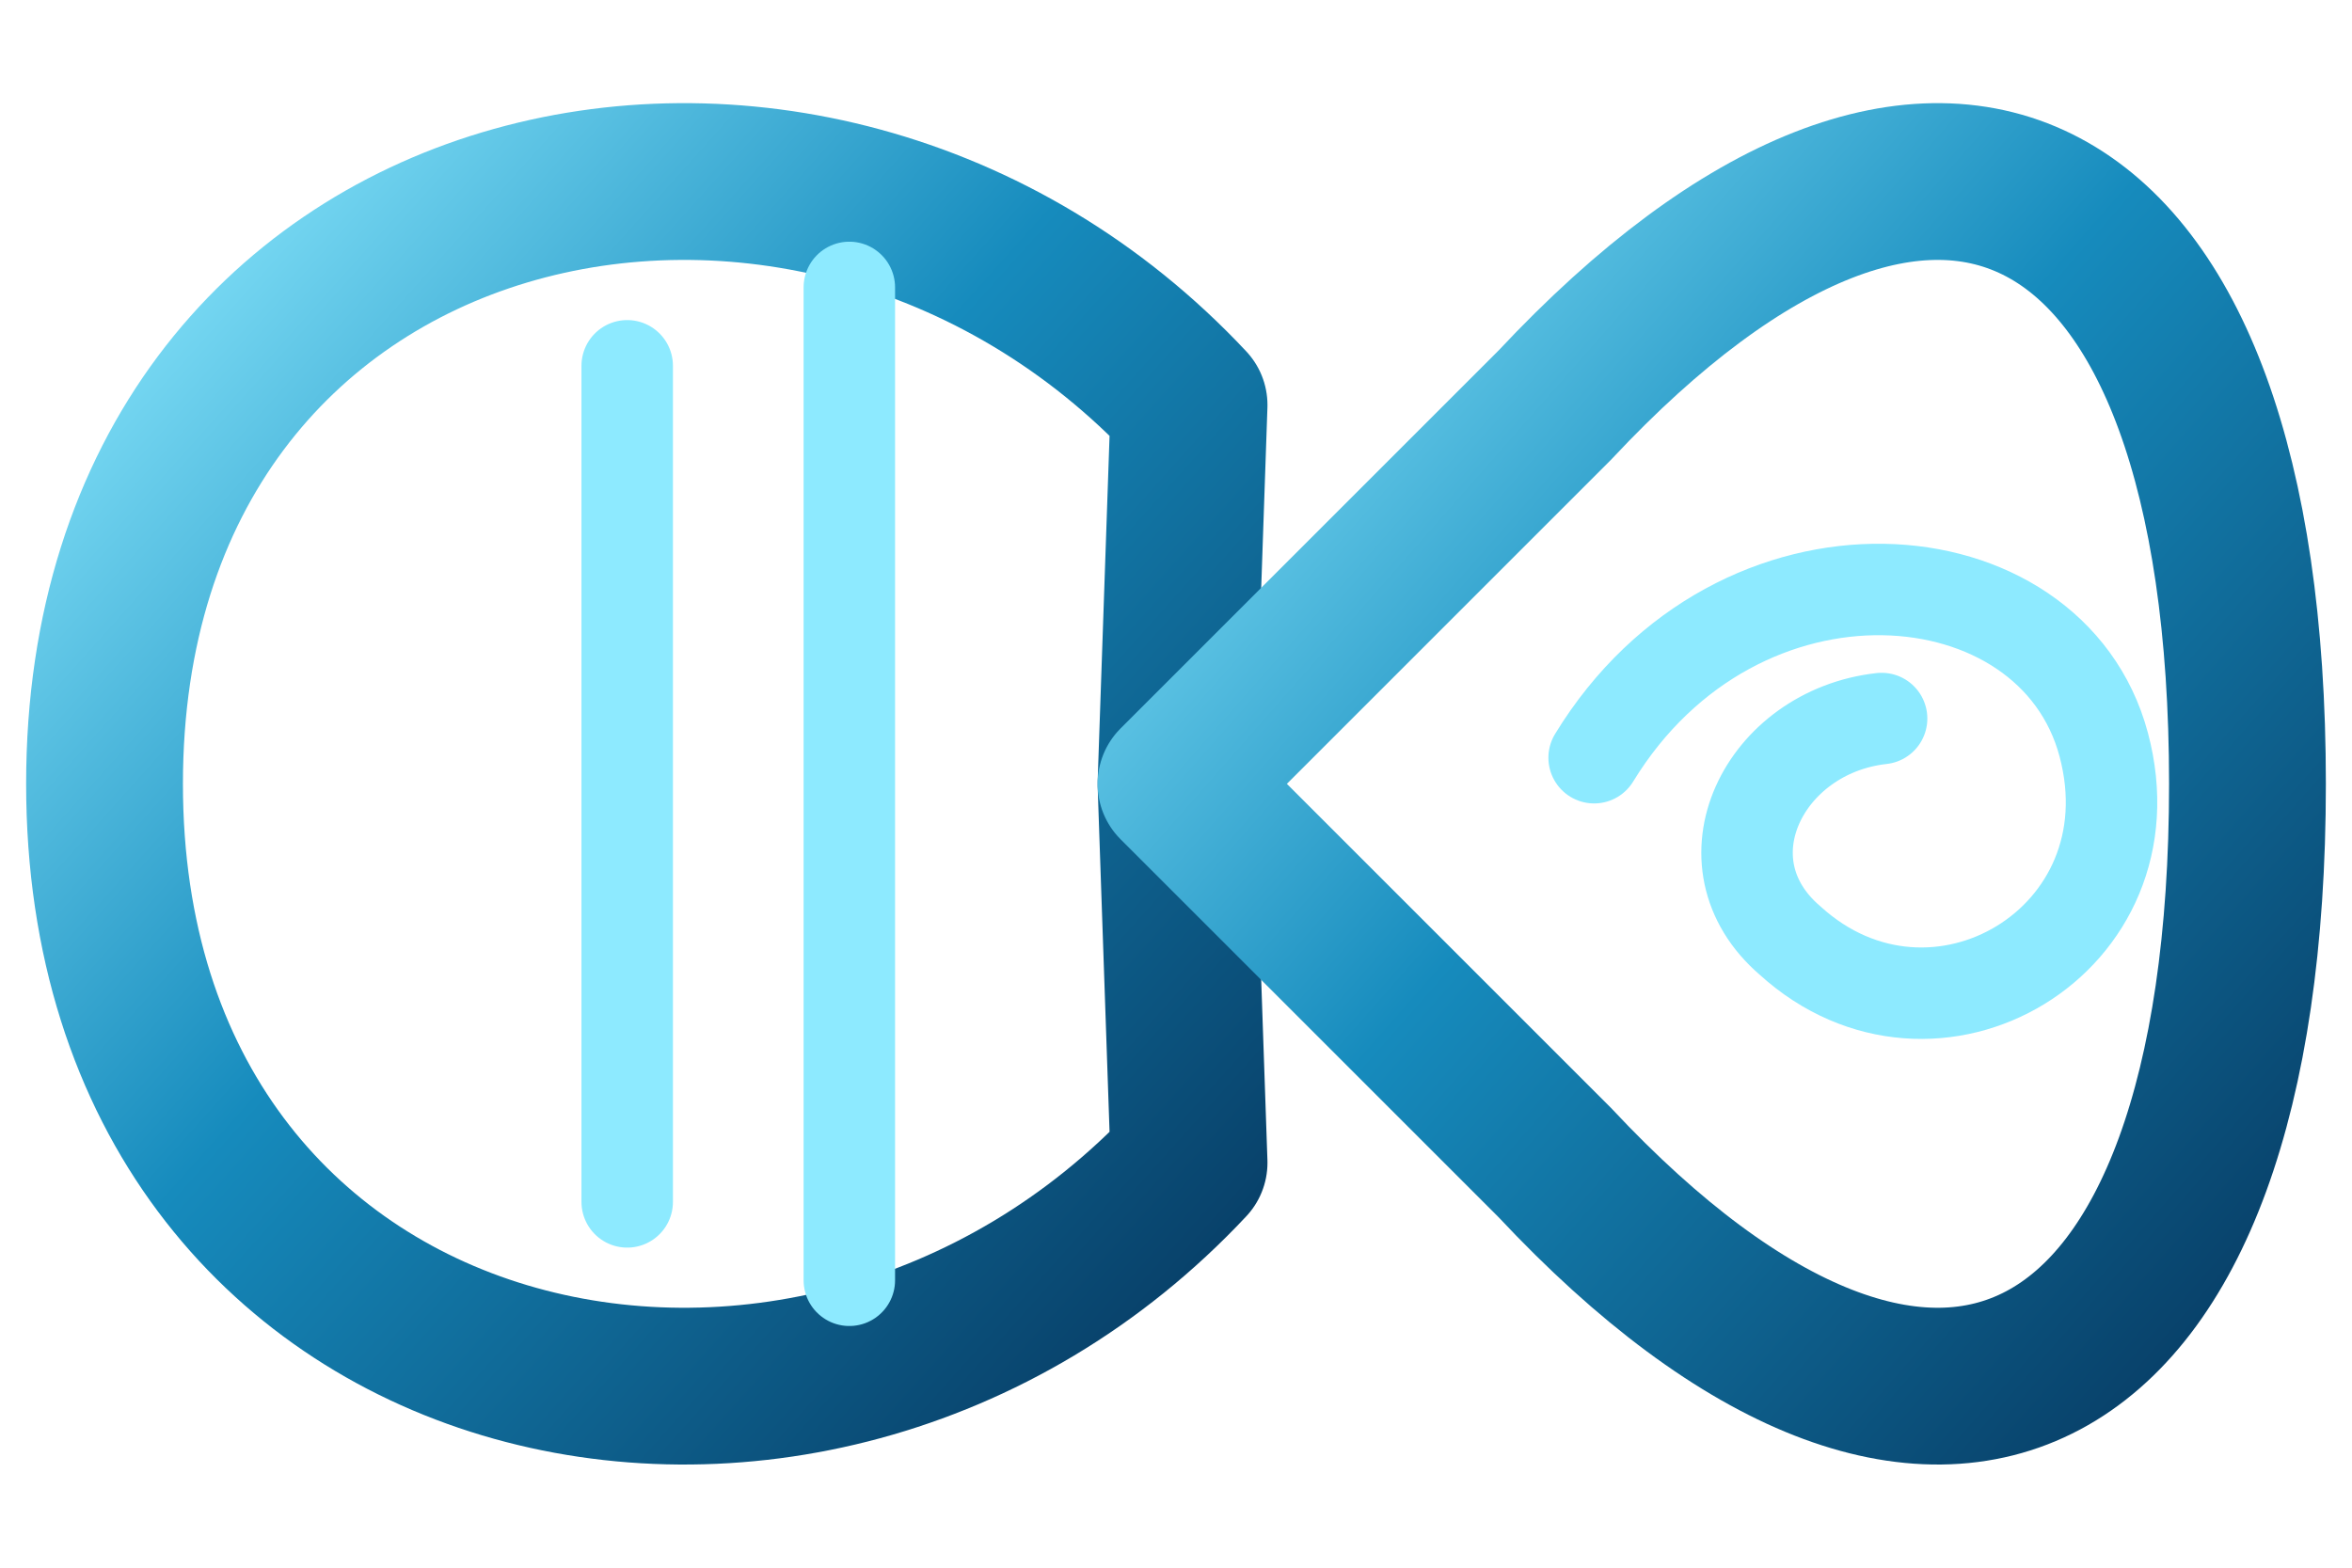
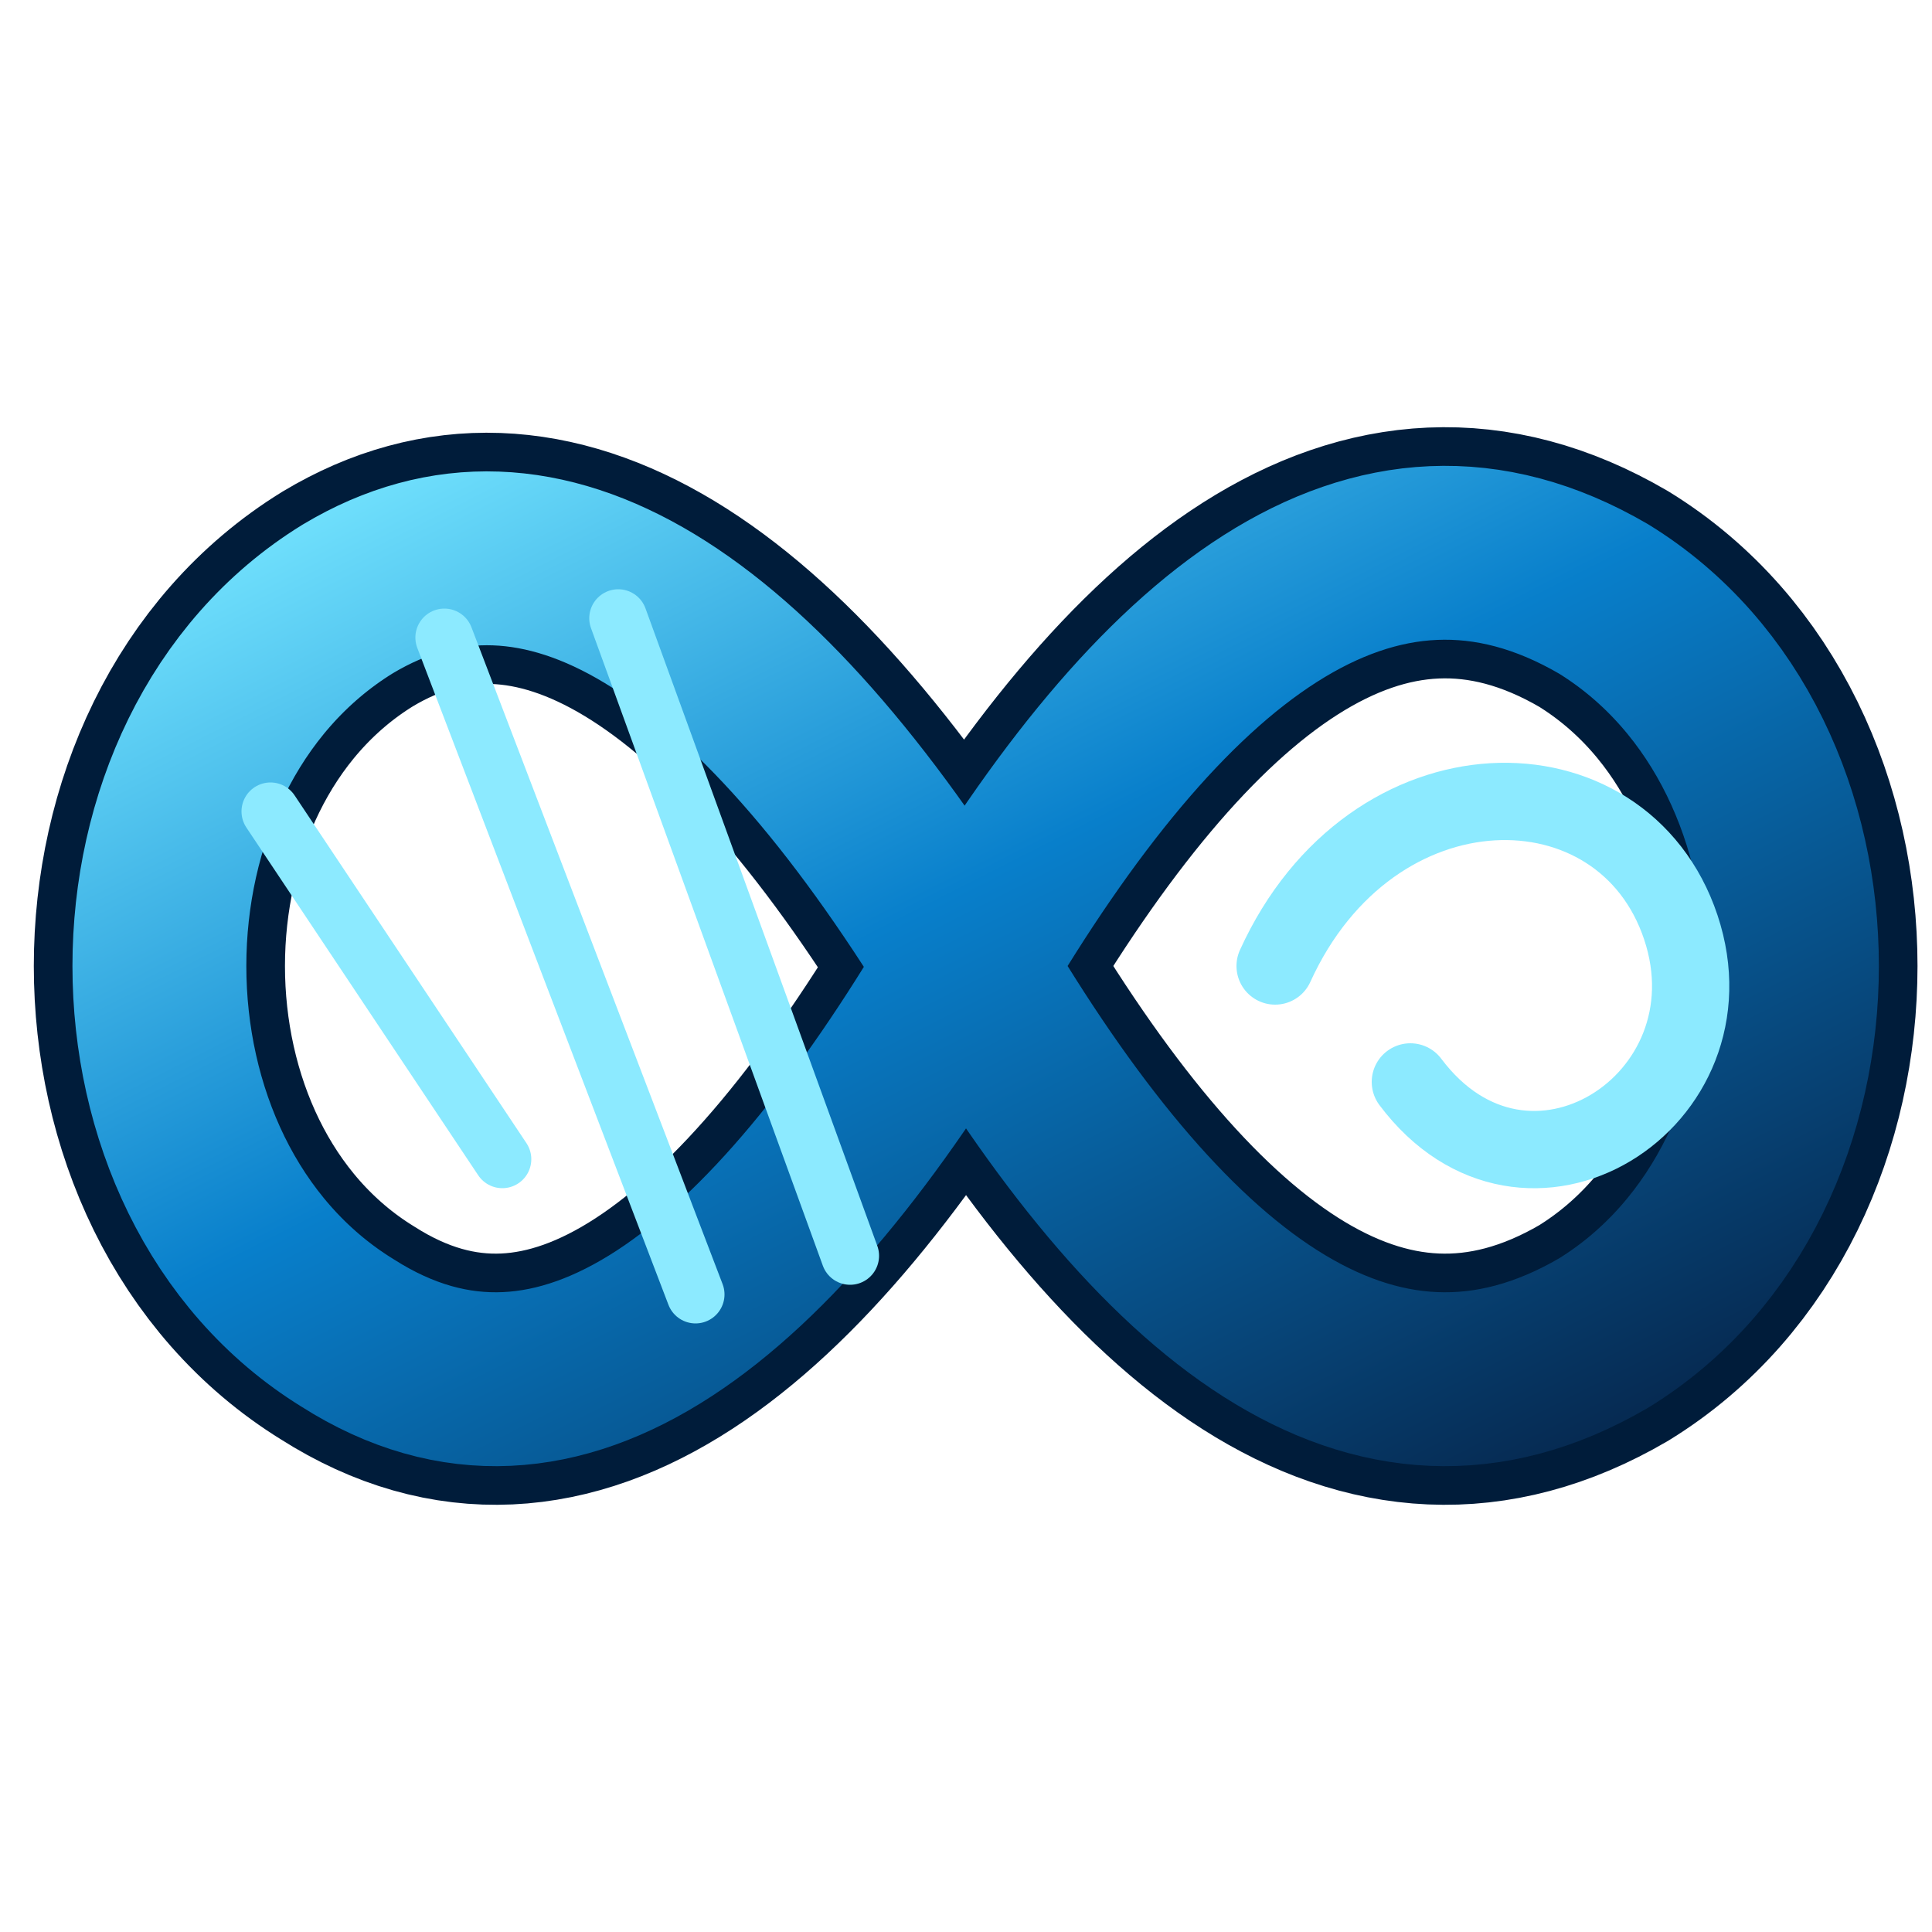
- <svg xmlns="http://www.w3.org/2000/svg" viewBox="0 0 180 120">
+ <svg xmlns="http://www.w3.org/2000/svg" viewBox="0 0 100 100">
  <defs>
-     <linearGradient id="g" x1="0" y1="0" x2="1" y2="1">
-       <stop stop-color="#8deaff" />
-       <stop offset=".45" stop-color="#168bbd" />
-       <stop offset="1" stop-color="#073b63" />
+     <linearGradient id="m" x1="0" y1="0" x2="1" y2="1">
+       <stop stop-color="#75e5ff" />
+       <stop offset=".45" stop-color="#087fcb" />
+       <stop offset="1" stop-color="#06264c" />
    </linearGradient>
  </defs>
-   <g fill="none" stroke="url(#g)" stroke-width="12" stroke-linecap="round" stroke-linejoin="round">
-     <path d="M8 60C8 12 62 0 91 31L90 60 91 89C62 120 8 108 8 60Z" />
-     <path d="M90 60 119 31C148 0 172 12 172 60S148 120 119 89Z" />
-     <path d="M48 28V92M65 22V98" stroke="#8deaff" stroke-width="7" />
-     <path d="M122 58c11-18 35-16 39-1 4 15-13 25-24 15-7-6-2-16 7-17" stroke="#8deaff" stroke-width="7" />
-   </g>
+   <path d="M50 50 C39 32 28 25 18 31 C5 39 5 61 18 69 C29 76 40 67 50 50 C60 33 71 24 83 31 C96 39 96 61 83 69 C71 76 60 67 50 50" fill="none" stroke="#001c3a" stroke-width="13" stroke-linecap="round" stroke-linejoin="round" />
+   <path d="M50 50 C39 32 28 25 18 31 C5 39 5 61 18 69 C29 76 40 67 50 50 C60 33 71 24 83 31 C96 39 96 61 83 69 C71 76 60 67 50 50" fill="none" stroke="url(#m)" stroke-width="9" stroke-linecap="round" stroke-linejoin="round" />
+   <path d="M14 42 L26 60 M23 33 L36 67 M32 32 L44 65" stroke="#8ceaff" stroke-width="3" stroke-linecap="round" />
+   <path d="M66 50 C71 39 84 39 87 48 C90 57 79 64 73 56" fill="none" stroke="#8ceaff" stroke-width="4" stroke-linecap="round" />
</svg>
